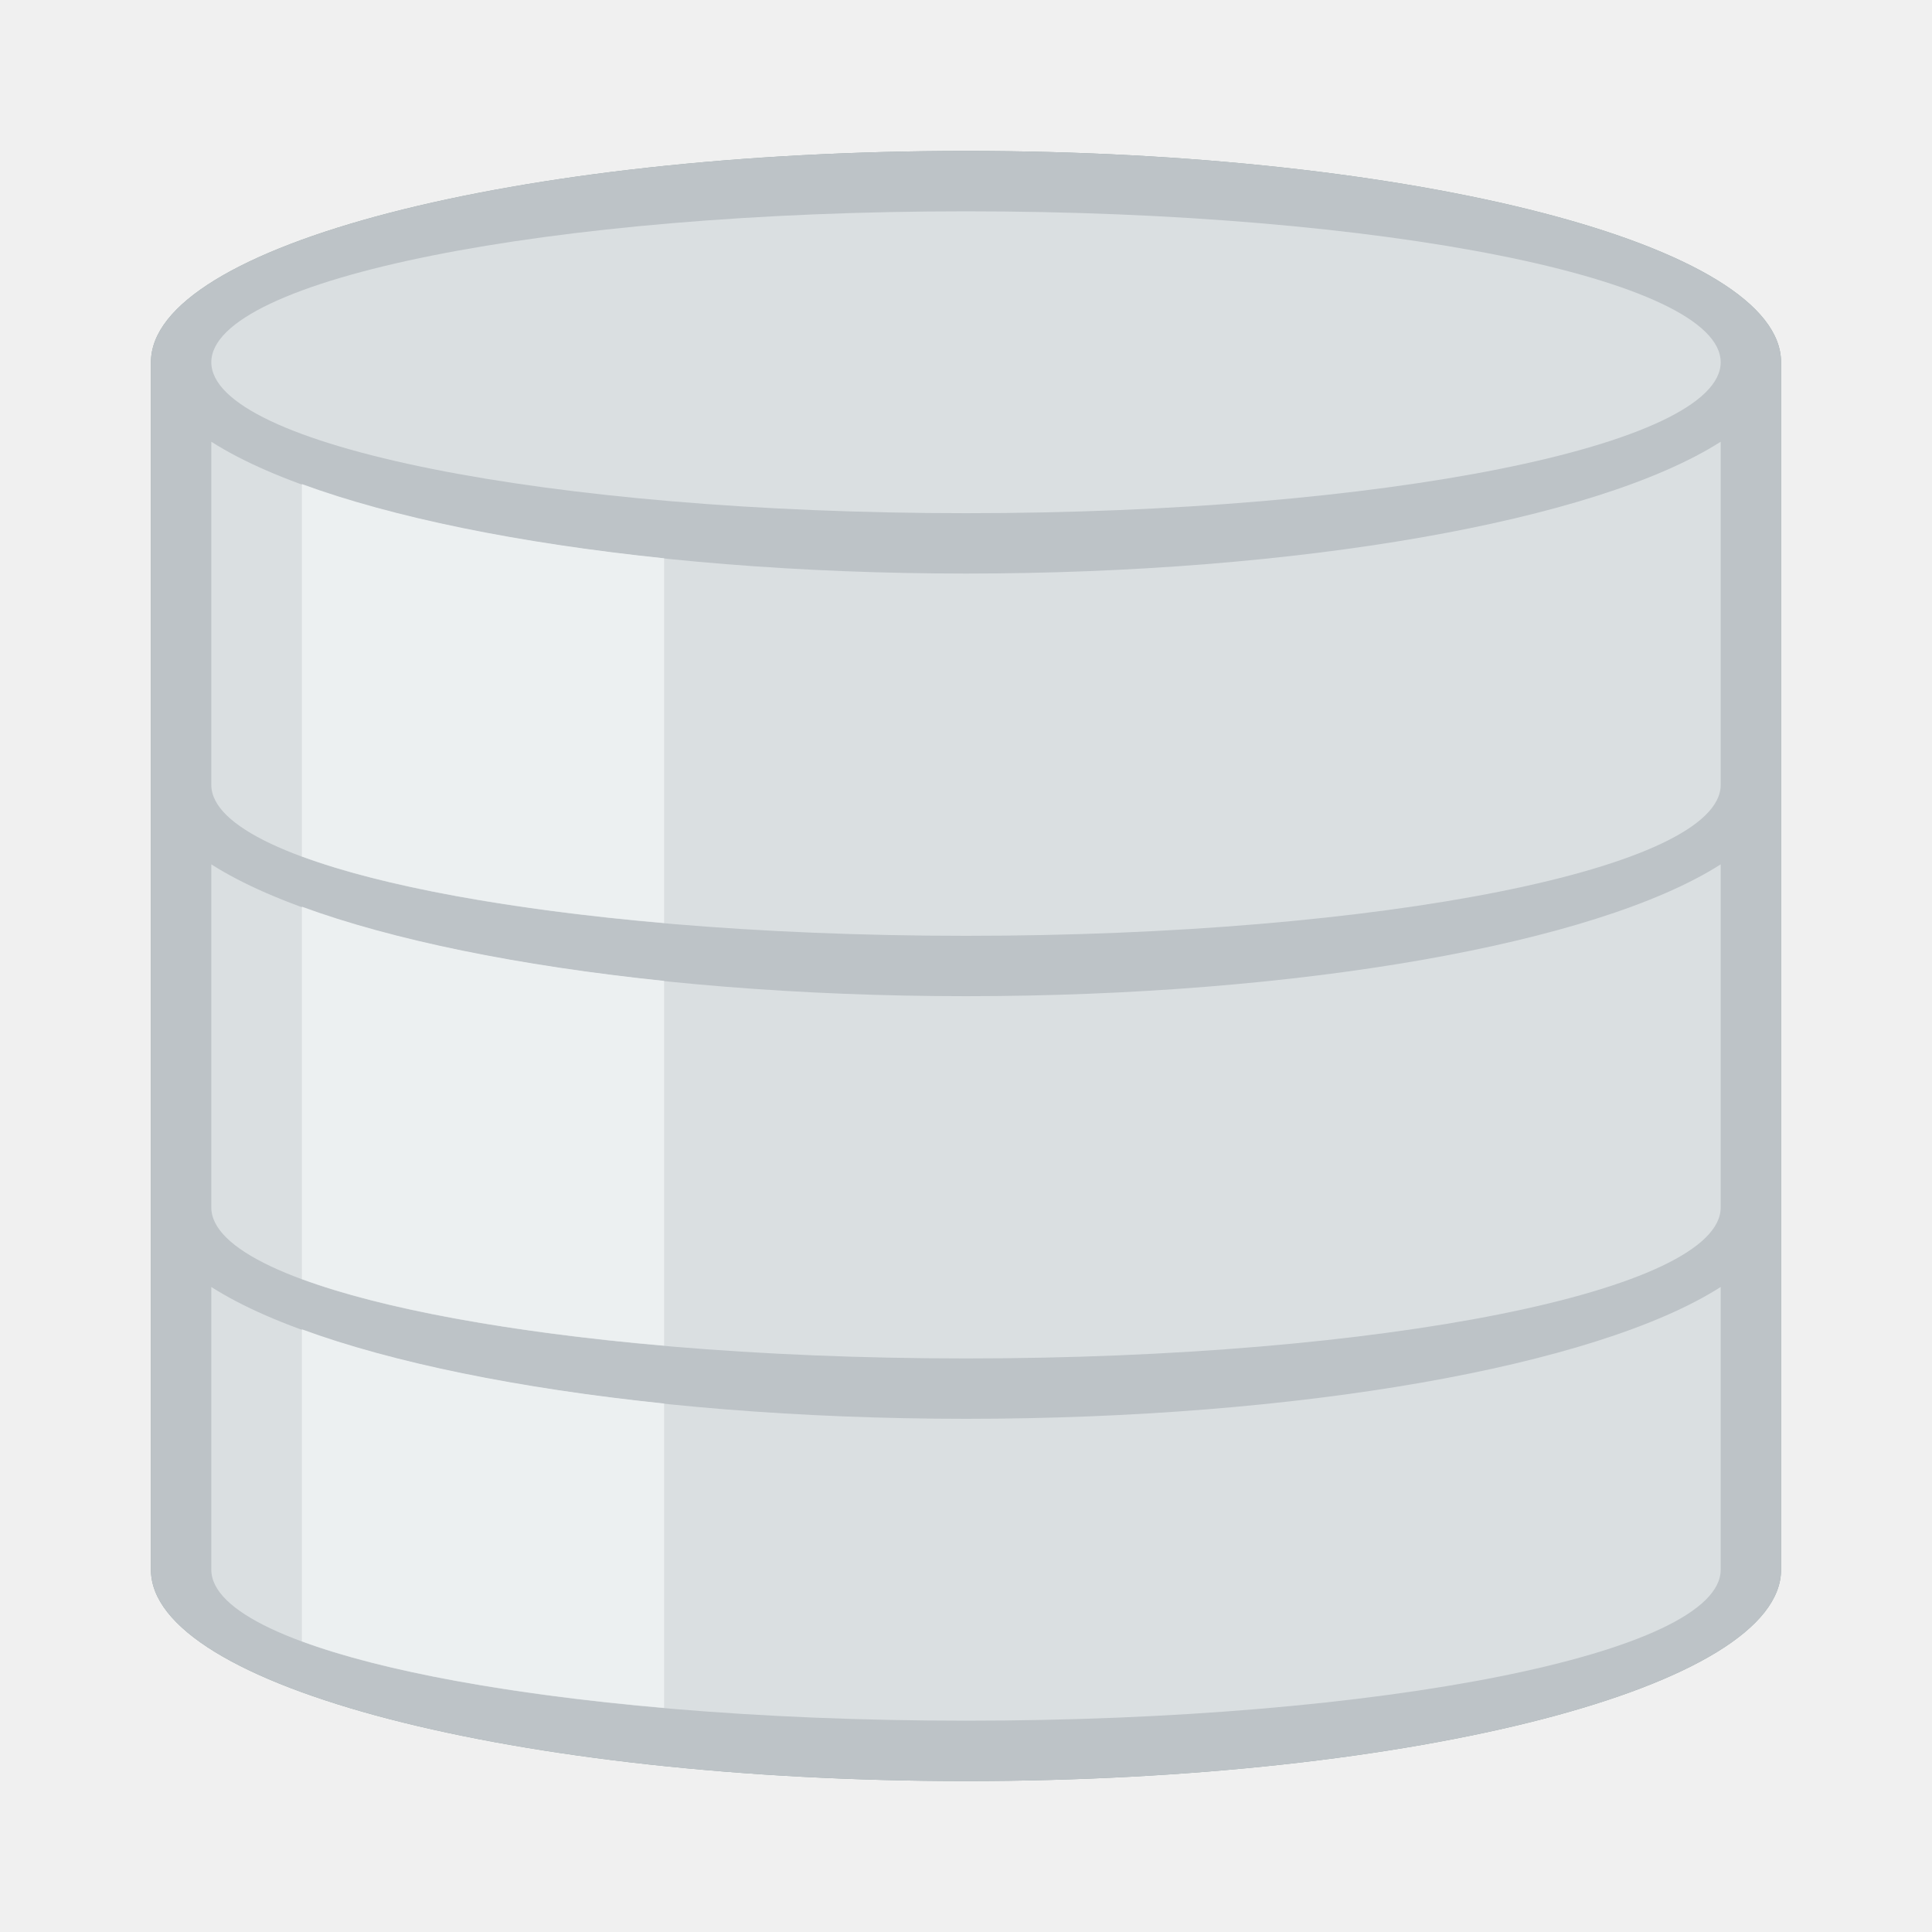
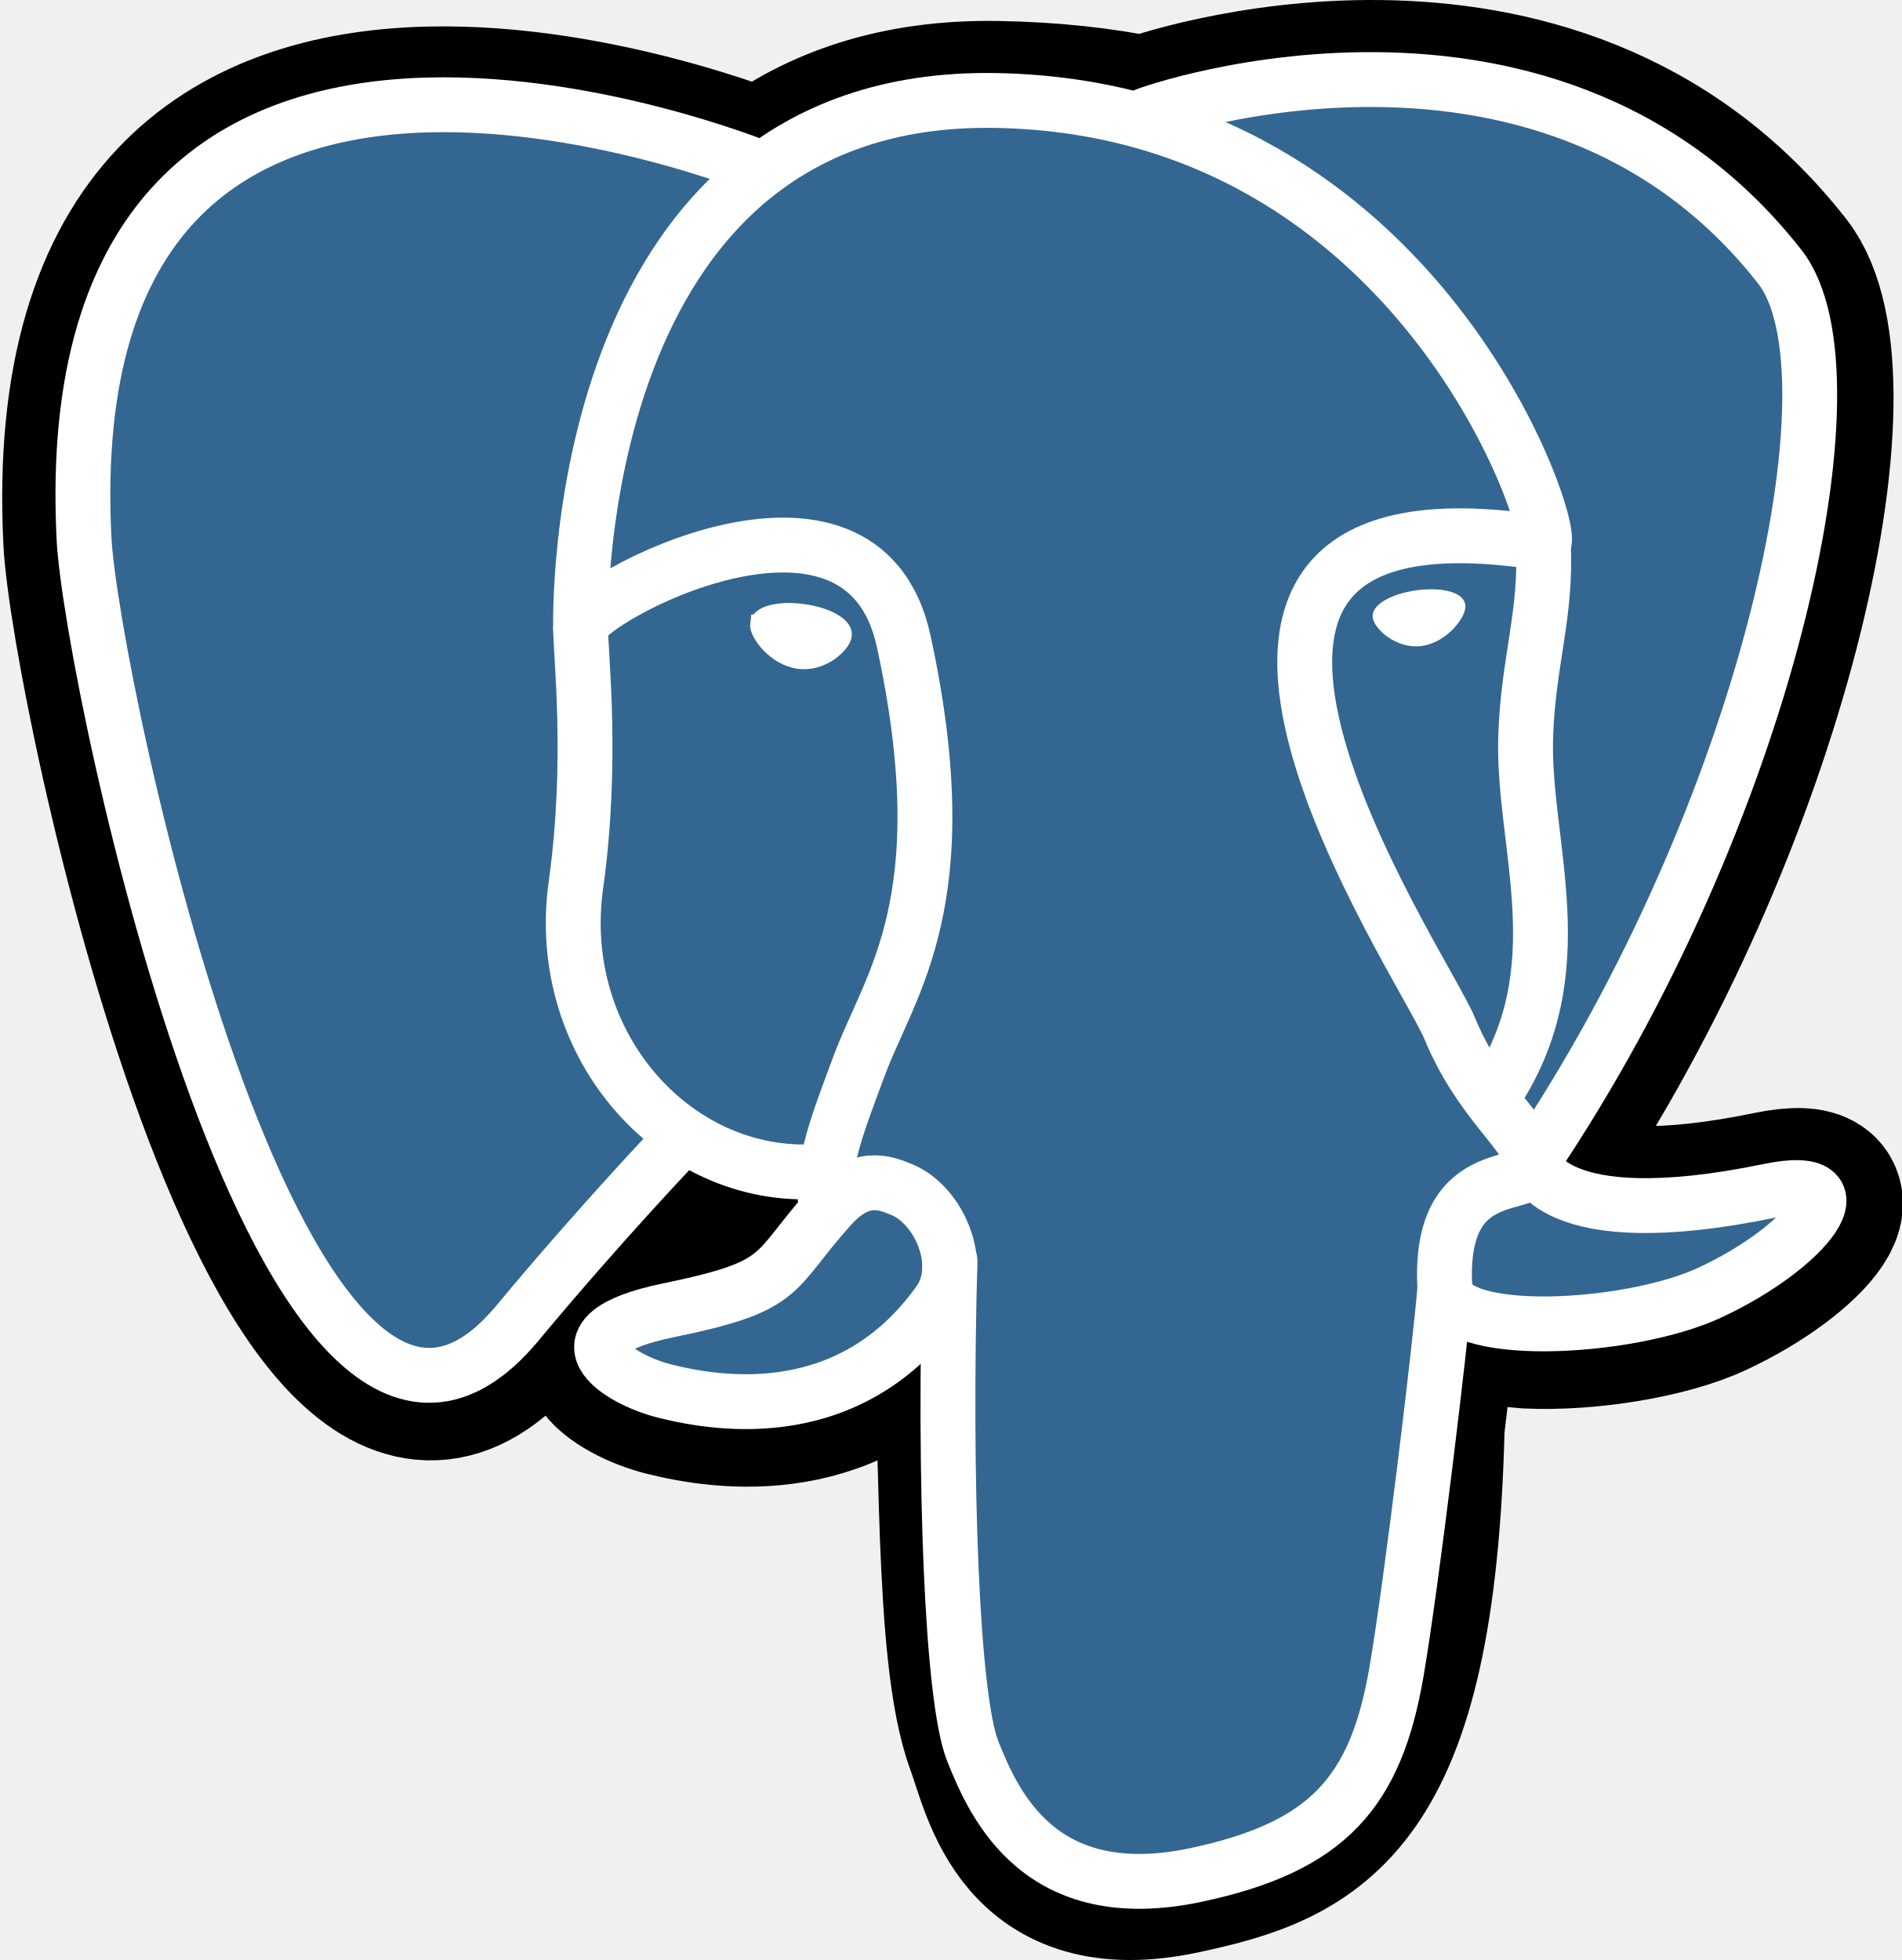
- <svg xmlns="http://www.w3.org/2000/svg" width="64" height="64" viewBox="0 0 64 64" id="svg2" version="1.1">
-   <defs id="defs4" />
-   <g id="layer1" transform="translate(0,-1058.52)">
-     <path style="opacity:1;fill:#95a5a6;fill-opacity:1;stroke:none;stroke-width:1;stroke-linecap:round;stroke-linejoin:miter;stroke-miterlimit:4;stroke-dasharray:none;stroke-opacity:0.299" d="M 32 5 A 27 7 0 0 0 5 12 L 5 52 A 27 7 0 0 0 32 59 A 27 7 0 0 0 59 52 L 59 12 A 27 7 0 0 0 32 5 z M 32 7 A 25 5 0 0 1 57 12 A 25 5 0 0 1 32 17 A 25 5 0 0 1 7 12 A 25 5 0 0 1 32 7 z M 7 14.633 A 27 7 0 0 0 32 19 A 27 7 0 0 0 57 14.633 L 57 26 A 25 5 0 0 1 32 31 A 25 5 0 0 1 7 26 L 7 14.633 z M 7 28.633 A 27 7 0 0 0 32 33 A 27 7 0 0 0 57 28.633 L 57 40 A 25 5 0 0 1 32 45 A 25 5 0 0 1 7 40 L 7 28.633 z M 7 42.633 A 27 7 0 0 0 32 47 A 27 7 0 0 0 57 42.633 L 57 49.367 L 57 52 A 25 5 0 0 1 32 57 A 25 5 0 0 1 7 52 L 7 49.367 L 7 42.633 z " transform="translate(0,1058.52)" id="rect4219" />
-     <path style="opacity:1;fill:#bdc3c7;fill-opacity:1;stroke:none;stroke-width:1;stroke-linecap:round;stroke-linejoin:miter;stroke-miterlimit:4;stroke-dasharray:none;stroke-opacity:0.299" d="m 32,1063.52 a 27,7 0 0 0 -27,7 l 0,40 a 27,7 0 0 0 27,7 27,7 0 0 0 27,-7 l 0,-40 a 27,7 0 0 0 -27,-7 z" id="path4251" />
-     <path style="opacity:1;fill:#dadfe1;fill-opacity:1;stroke:none;stroke-width:1;stroke-linecap:round;stroke-linejoin:miter;stroke-miterlimit:4;stroke-dasharray:none;stroke-opacity:0.299" d="m 32,1065.52 a 25,5 0 0 1 25,5 25,5 0 0 1 -25,5 25,5 0 0 1 -25,-5 25,5 0 0 1 25,-5 z" id="path4249" />
-     <path style="opacity:1;fill:#dadfe1;fill-opacity:1;stroke:none;stroke-width:1;stroke-linecap:round;stroke-linejoin:miter;stroke-miterlimit:4;stroke-dasharray:none;stroke-opacity:0.299" d="M 7 14.633 L 7 26 A 25 5 0 0 0 32 31 A 25 5 0 0 0 57 26 L 57 14.633 A 27 7 0 0 1 32 19 A 27 7 0 0 1 7 14.633 z M 7 28.633 L 7 40 A 25 5 0 0 0 32 45 A 25 5 0 0 0 57 40 L 57 28.633 A 27 7 0 0 1 32 33 A 27 7 0 0 1 7 28.633 z M 7 42.633 L 7 49.367 L 7 52 A 25 5 0 0 0 32 57 A 25 5 0 0 0 57 52 L 57 49.367 L 57 42.633 A 27 7 0 0 1 32 47 A 27 7 0 0 1 7 42.633 z " id="path4247" transform="translate(0,1058.52)" />
-     <path style="opacity:1;fill:#ecf0f1;fill-opacity:1;stroke:none;stroke-width:1;stroke-linecap:round;stroke-linejoin:miter;stroke-miterlimit:4;stroke-dasharray:none;stroke-opacity:0.299" d="M 10 16.035 L 10 28.371 A 25 5 0 0 0 22 30.576 L 22 18.494 A 27 7 0 0 1 10 16.035 z M 10 30.035 L 10 42.371 A 25 5 0 0 0 22 44.576 L 22 32.494 A 27 7 0 0 1 10 30.035 z M 10 44.035 L 10 54.371 A 25 5 0 0 0 22 56.576 L 22 46.494 A 27 7 0 0 1 10 44.035 z " transform="translate(0,1058.52)" id="rect4253" />
+ <svg xmlns="http://www.w3.org/2000/svg" width="432.071pt" height="445.383pt" viewBox="0 0 432.071 445.383" xml:space="preserve">
+   <link type="text/css" id="dark-mode" rel="stylesheet" href="" />
+   <style type="text/css" id="dark-mode-custom-style" />
+   <g id="orginal" style="fill-rule:nonzero;clip-rule:nonzero;stroke:#000000;stroke-miterlimit:4;">
+ 	</g>
+   <g id="Layer_x0020_3" style="fill-rule:nonzero;clip-rule:nonzero;fill:none;stroke:#FFFFFF;stroke-width:12.465;stroke-linecap:round;stroke-linejoin:round;stroke-miterlimit:4;">
+     <path style="fill:#000000;stroke:#000000;stroke-width:37.395;stroke-linecap:butt;stroke-linejoin:miter;" d="M323.205,324.227c2.833-23.601,1.984-27.062,19.563-23.239l4.463,0.392c13.517,0.615,31.199-2.174,41.587-7c22.362-10.376,35.622-27.7,13.572-23.148c-50.297,10.376-53.755-6.655-53.755-6.655c53.111-78.803,75.313-178.836,56.149-203.322    C352.514-5.534,262.036,26.049,260.522,26.869l-0.482,0.089c-9.938-2.062-21.06-3.294-33.554-3.496c-22.761-0.374-40.032,5.967-53.133,15.904c0,0-161.408-66.498-153.899,83.628c1.597,31.936,45.777,241.655,98.47,178.31    c19.259-23.163,37.871-42.748,37.871-42.748c9.242,6.14,20.307,9.272,31.912,8.147l0.897-0.765c-0.281,2.876-0.157,5.689,0.359,9.019c-13.572,15.167-9.584,17.83-36.723,23.416c-27.457,5.659-11.326,15.734-0.797,18.367c12.768,3.193,42.305,7.716,62.268-20.224    l-0.795,3.188c5.325,4.26,4.965,30.619,5.72,49.452c0.756,18.834,2.017,36.409,5.856,46.771c3.839,10.36,8.369,37.05,44.036,29.406c29.809-6.388,52.6-15.582,54.677-101.107" />
+     <path style="fill:#336791;stroke:none;" d="M402.395,271.23c-50.302,10.376-53.76-6.655-53.76-6.655c53.111-78.808,75.313-178.843,56.153-203.326c-52.27-66.785-142.752-35.2-144.262-34.38l-0.486,0.087c-9.938-2.063-21.06-3.292-33.56-3.496c-22.761-0.373-40.026,5.967-53.127,15.902    c0,0-161.411-66.495-153.904,83.63c1.597,31.938,45.776,241.657,98.471,178.312c19.26-23.163,37.869-42.748,37.869-42.748c9.243,6.14,20.308,9.272,31.908,8.147l0.901-0.765c-0.28,2.876-0.152,5.689,0.361,9.019c-13.575,15.167-9.586,17.83-36.723,23.416    c-27.459,5.659-11.328,15.734-0.796,18.367c12.768,3.193,42.307,7.716,62.266-20.224l-0.796,3.188c5.319,4.26,9.054,27.711,8.428,48.969c-0.626,21.259-1.044,35.854,3.147,47.254c4.191,11.4,8.368,37.05,44.042,29.406c29.809-6.388,45.256-22.942,47.405-50.555    c1.525-19.631,4.976-16.729,5.194-34.28l2.768-8.309c3.192-26.611,0.507-35.196,18.872-31.203l4.463,0.392c13.517,0.615,31.208-2.174,41.591-7c22.358-10.376,35.618-27.7,13.573-23.148z" />
+     <path d="M215.866,286.484c-1.385,49.516,0.348,99.377,5.193,111.495c4.848,12.118,15.223,35.688,50.9,28.045c29.806-6.39,40.651-18.756,45.357-46.051c3.466-20.082,10.148-75.854,11.005-87.281" />
+     <path d="M173.104,38.256c0,0-161.521-66.016-154.012,84.109c1.597,31.938,45.779,241.664,98.473,178.316c19.256-23.166,36.671-41.335,36.671-41.335" />
+     <path d="M260.349,26.207c-5.591,1.753,89.848-34.889,144.087,34.417c19.159,24.484-3.043,124.519-56.153,203.329" />
+     <path style="stroke-linejoin:bevel;" d="M348.282,263.953c0,0,3.461,17.036,53.764,6.653c22.04-4.552,8.776,12.774-13.577,23.155c-18.345,8.514-59.474,10.696-60.146-1.069c-1.729-30.355,21.647-21.133,19.96-28.739c-1.525-6.85-11.979-13.573-18.894-30.338    c-6.037-14.633-82.796-126.849,21.287-110.183c3.813-0.789-27.146-99.002-124.553-100.599c-97.385-1.597-94.19,119.762-94.19,119.762" />
+     <path d="M188.604,274.334c-13.577,15.166-9.584,17.829-36.723,23.417c-27.459,5.66-11.326,15.733-0.797,18.365c12.768,3.195,42.307,7.718,62.266-20.229c6.078-8.509-0.036-22.086-8.385-25.547c-4.034-1.671-9.428-3.765-16.361,3.994z" />
+     <path d="M187.715,274.069c-1.368-8.917,2.93-19.528,7.536-31.942c6.922-18.626,22.893-37.255,10.117-96.339c-9.523-44.029-73.396-9.163-73.436-3.193c-0.039,5.968,2.889,30.26-1.067,58.548c-5.162,36.913,23.488,68.132,56.479,64.938" />
+     <path style="fill:#FFFFFF;stroke-width:4.155;stroke-linecap:butt;stroke-linejoin:miter;" d="M172.517,141.7c-0.288,2.039,3.733,7.48,8.976,8.207c5.234,0.73,9.714-3.522,9.998-5.559c0.284-2.039-3.732-4.285-8.977-5.015c-5.237-0.731-9.719,0.333-9.996,2.367z" />
+     <path style="fill:#FFFFFF;stroke-width:2.078;stroke-linecap:butt;stroke-linejoin:miter;" d="M331.941,137.543c0.284,2.039-3.732,7.48-8.976,8.207c-5.238,0.73-9.718-3.522-10.005-5.559c-0.277-2.039,3.74-4.285,8.979-5.015c5.239-0.73,9.718,0.333,10.002,2.368z" />
+     <path d="M350.676,123.432c0.863,15.994-3.445,26.888-3.988,43.914c-0.804,24.748,11.799,53.074-7.191,81.435" />
+     <path style="stroke-width:3;" d="M0,60.232" />
  </g>
</svg>
